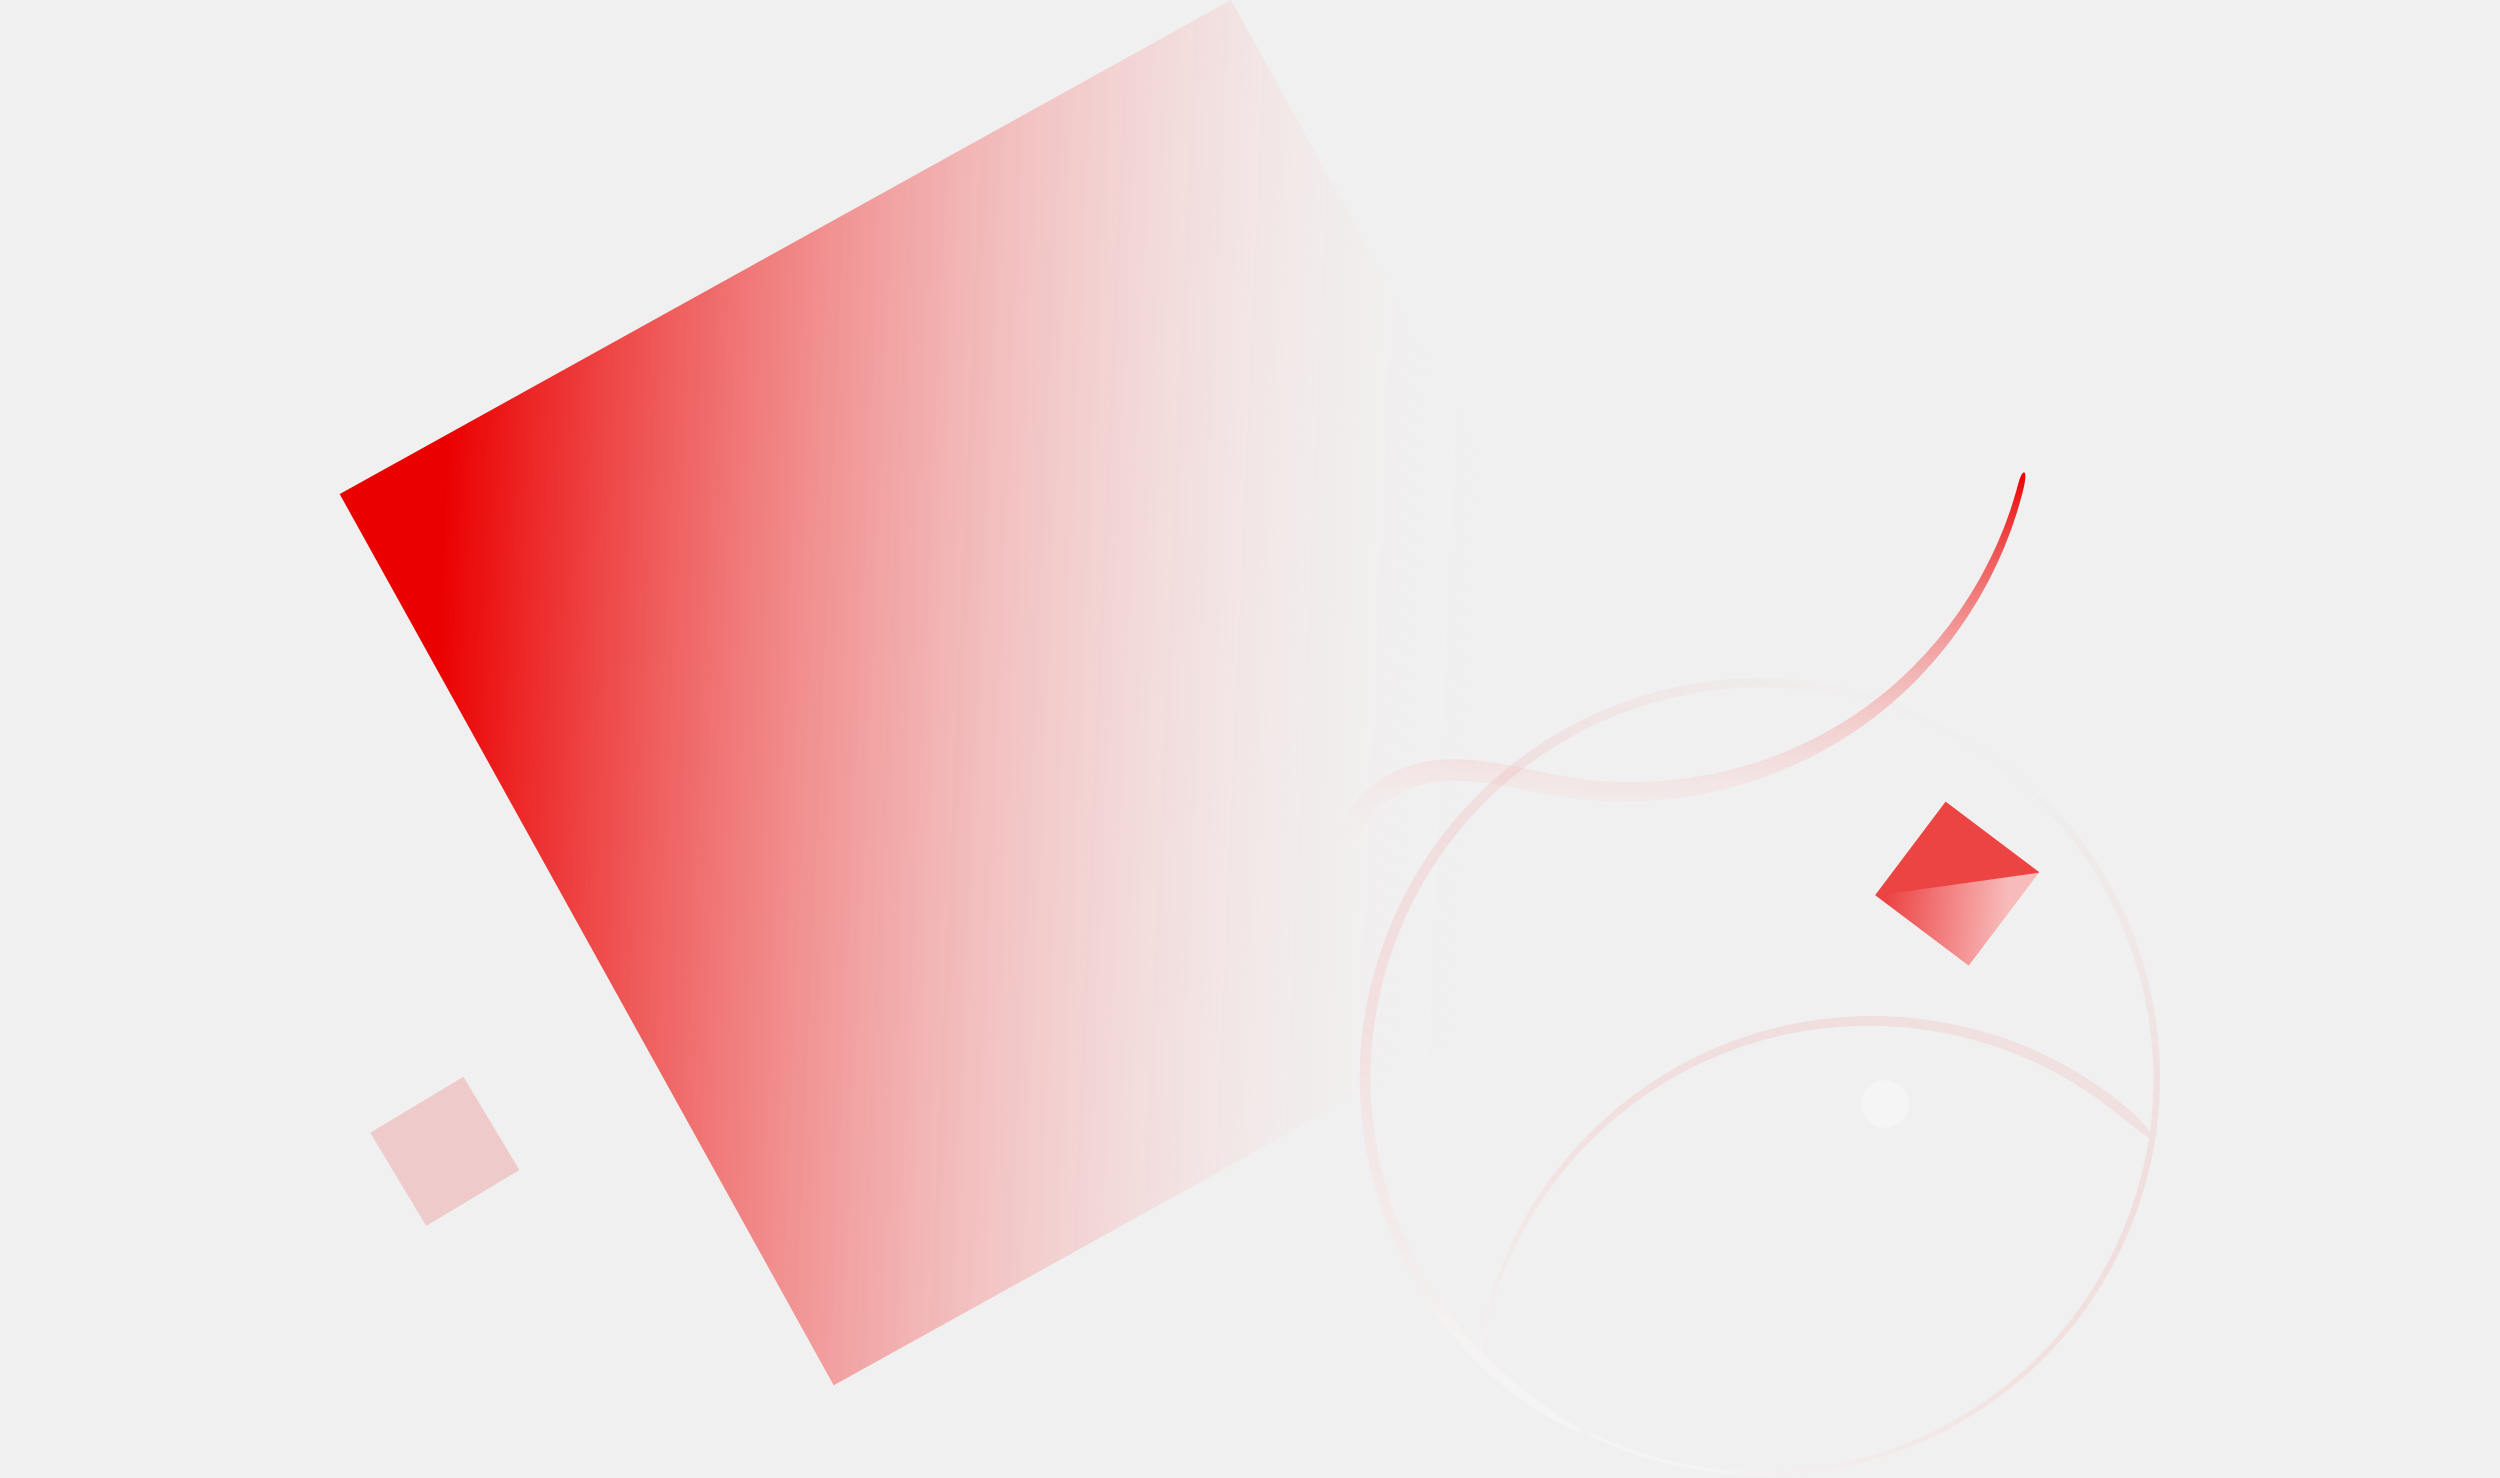
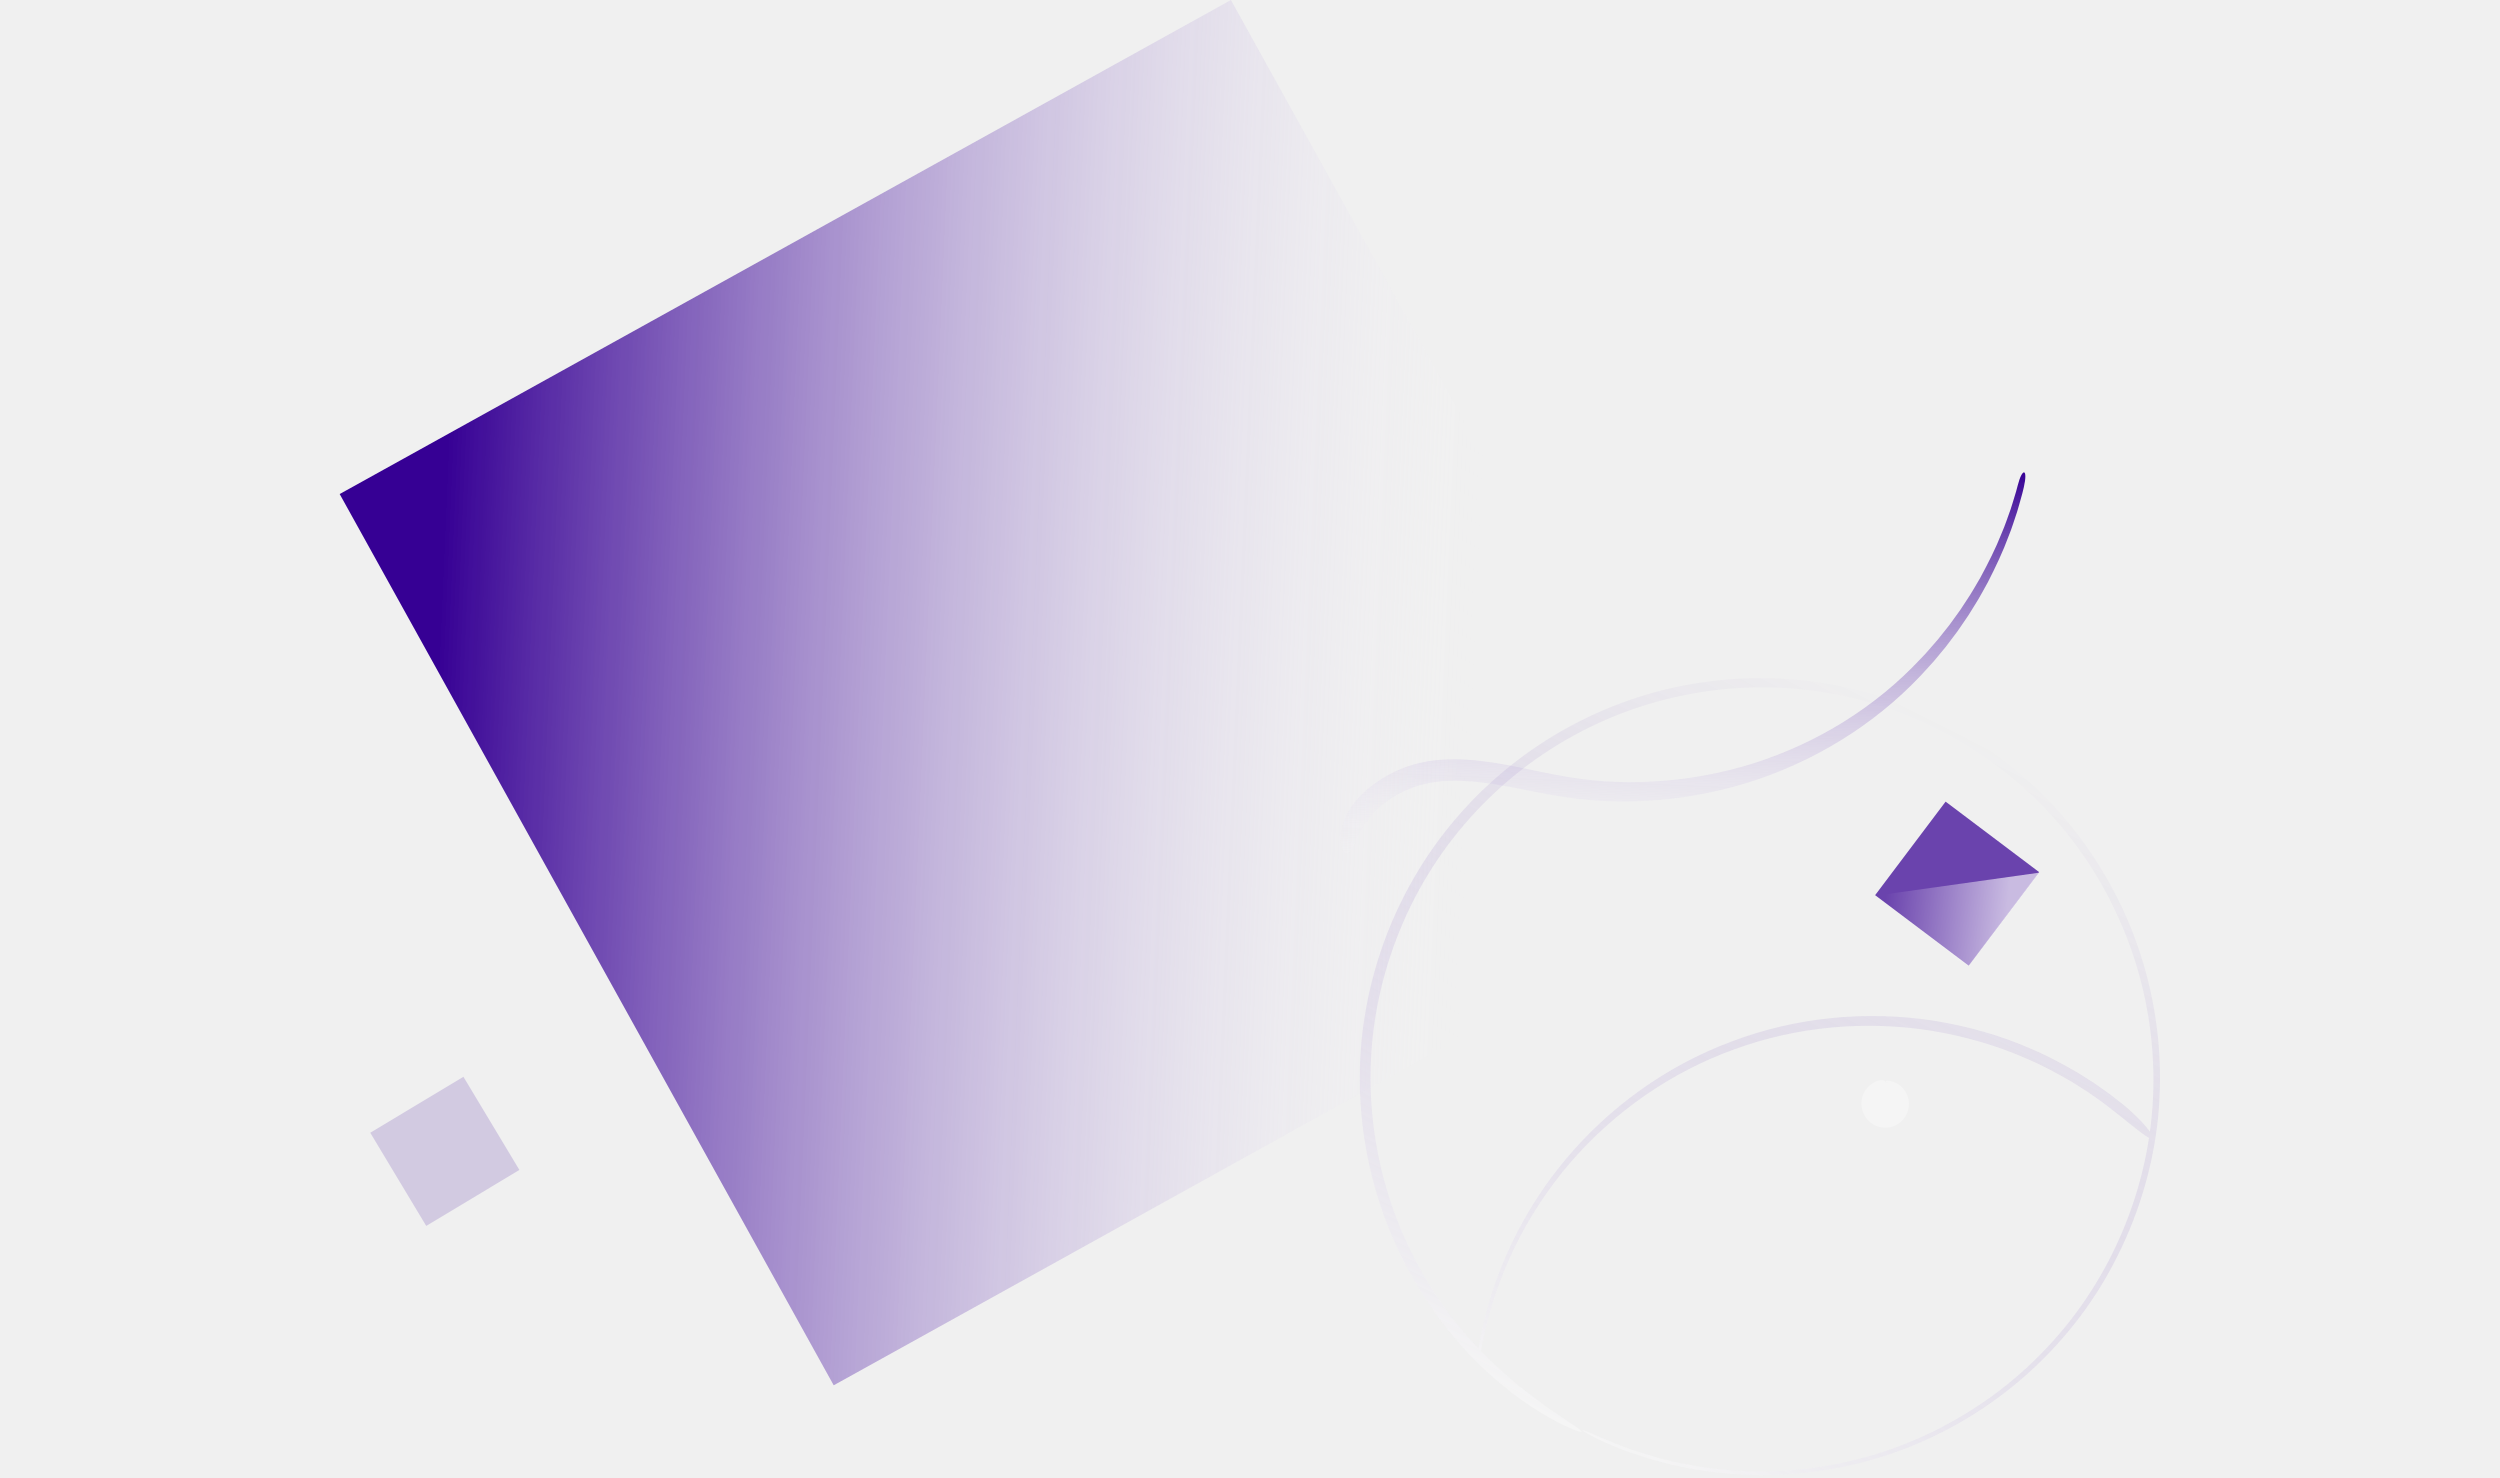
<svg xmlns="http://www.w3.org/2000/svg" width="736" height="435">
  <defs>
    <linearGradient x1="0%" y1="0%" y2="88.353%" id="a">
-       <stop stop-color="#EB0000" offset="0%" />
+       <stop stop-color="#360094" offset="0%" />
      <stop stop-color="#FFF" stop-opacity="0" offset="100%" />
    </linearGradient>
    <linearGradient x1="15.548%" y1="97.084%" x2="68.572%" y2="10.334%" id="b">
-       <stop stop-color="#EB0000" offset="0%" />
+       <stop stop-color="#360094" offset="0%" />
      <stop stop-color="#FFF" stop-opacity="0" offset="100%" />
    </linearGradient>
    <linearGradient x1="50%" y1="0%" x2="50%" y2="100%" id="c">
      <stop stop-color="#FFF" stop-opacity=".32" offset="0%" />
-       <stop stop-color="#EB0000" stop-opacity="0" offset="100%" />
+       <stop stop-color="#360094" stop-opacity="0" offset="100%" />
    </linearGradient>
    <linearGradient x1="89.408%" y1="0%" x2="0%" y2="55.019%" id="d">
      <stop stop-color="#FFF" stop-opacity="0" offset="0%" />
      <stop stop-color="#FFF" stop-opacity=".64" offset="100%" />
    </linearGradient>
  </defs>
  <g fill="none" fill-rule="evenodd">
    <path d="M602.202 207.8c-4.67-3.148-10.014-4.876-15.421-5.49-2.707-.347-5.454-.286-8.183-.023l-2.043.265-1.968.381c-.661.113-1.297.302-1.945.452-.648.154-1.292.32-1.922.516-10.215 2.978-18.986 8.4-27.77 12.792-17.401 8.892-37.081 13.095-56.651 12.621-19.565-.575-39.018-5.98-55.848-16.115l-1.59-.925-1.546-.997-3.09-1.999-2.995-2.137-1.497-1.07-1.45-1.134-2.892-2.277-2.788-2.402c-1.894-1.565-3.601-3.333-5.402-5-3.427-3.508-6.794-7.096-9.772-10.999-1.571-1.888-2.928-3.935-4.381-5.912-.7-1.007-1.342-2.052-2.016-3.076-.667-1.03-1.351-2.049-1.944-3.122-2.802-4.824-4.37-4.045-1.62.944.58 1.107 1.252 2.16 1.907 3.224.663 1.058 1.294 2.14 1.984 3.18 1.43 2.05 2.769 4.168 4.322 6.132 2.945 4.052 6.287 7.798 9.703 11.47 1.794 1.75 3.5 3.6 5.395 5.251l2.792 2.532 2.9 2.408 1.457 1.2 1.506 1.136 3.017 2.271 3.117 2.135 1.562 1.064 1.608.995c17.017 10.866 37.046 17.04 57.376 18.105 20.32.982 41.065-2.995 59.48-12.082 9.134-4.445 17.706-9.543 26.837-12.118 4.586-1.322 9.074-1.888 13.622-1.34 4.514.507 8.94 1.981 12.568 4.418 3.477 2.383 5.472 4.705 6.934 6.354.776.81 1.31 1.493 1.847 1.917.532.426 1.01.612 1.394.513.384-.099.674-.486.83-1.206.149-.718.223-1.795-.142-3.123a21.669 21.669 0 0 0-.281-1.072c-.11-.378-.297-.737-.47-1.135a36.352 36.352 0 0 0-.595-1.232c-.215-.432-.52-.819-.808-1.254-1.136-1.76-2.906-3.459-5.128-5.036" fill="url(#a)" transform="scale(-1 1) rotate(16 1.413 -3339.98)" />
    <path d="M560.133 320.272a6.814 6.814 0 0 0-4.35-2.137c-.945-.035-.904.4-.047.46.178.022.354.054.53.092a6.259 6.259 0 0 0-1.182-.116h-.003c-.005-.191-.19-.375-.596-.499-.206-.062-.465-.072-.779-.072-.306.034-.674.077-1.06.233a7.11 7.11 0 0 0-3.815 3.316c-.824 1.53-1.036 3.363-.632 5.045a7.067 7.067 0 0 0 2.87 4.178 7.021 7.021 0 0 0 4.89 1.167c1.7-.212 3.29-1.105 4.384-2.407a7.038 7.038 0 0 0 1.655-4.699 6.92 6.92 0 0 0-1.865-4.561" fill-opacity=".32" fill="#FFF" />
    <path d="M577.917 276.164c-.464-.011-.428.383-.043.418.034.004.067.018.1.024a2.903 2.903 0 0 0-.397-.031c-.003-.174-.089-.344-.293-.466-.203-.114-.54-.165-.937-.02a3.57 3.57 0 0 0-1.928 1.667 3.604 3.604 0 0 0-.317 2.542 3.526 3.526 0 0 0 3.913 2.668 3.453 3.453 0 0 0 2.183-1.217c.544-.65.83-1.503.8-2.337a3.392 3.392 0 0 0-.943-2.233 3.326 3.326 0 0 0-2.138-1.015" fill-opacity=".08" fill="#FFF" />
-     <path fill-opacity=".16" fill="#EB0000" d="M109 333.481L136.43 317l16.48 27.43-27.429 16.48z" />
+     <path fill-opacity=".16" fill="#360094" d="M109 333.481L136.43 317l16.48 27.43-27.429 16.48z" />
    <path fill="url(#b)" transform="rotate(61 304.384 203.793)" d="M154.263 54.263h300v300h-300z" />
    <path d="M629.901 344.354a115.075 115.075 0 0 1-16.962 38.128c-7.896 11.56-17.952 21.637-29.469 29.602a115.153 115.153 0 0 1-38.089 17.168c-13.599 3.384-27.833 4.12-41.737 2.42-13.904-1.708-27.517-5.943-39.873-12.579a116.18 116.18 0 0 1-32.738-26.035c-9.227-10.555-16.526-22.795-21.387-35.95-.219-.597-.428-1.197-.637-1.796.39.2.837.415 1.356.645a30.717 30.717 0 0 0 4.293 1.57c1.751.521 3.8 1.135 6.201 1.561 1.235.236 2.465.504 3.706.714l3.736.543 1.87.266 1.88.178 3.763.354c5.028.26 10.08.417 15.113.042 10.078-.539 20.057-2.559 29.664-5.657 19.17-6.347 36.766-17.589 50.325-32.588 13.672-14.897 23.201-33.44 27.693-53.055 4.476-19.63 3.815-40.355-1.912-59.525a41.554 41.554 0 0 0-.548-1.633c.511.178 1.02.354 1.54.543 13.076 4.821 25.255 12.062 35.776 21.22a116.054 116.054 0 0 1 26.005 32.521c13.275 24.59 17.05 54.147 10.431 81.343m-7.58-82.719a118.994 118.994 0 0 0-26.697-33.5c-10.819-9.437-23.36-16.899-36.837-21.857-6.523-2.376-12.442-3.803-17.542-4.785-5.123-.887-9.434-1.33-12.888-1.46-1.729-.052-3.239-.103-4.534-.092a79.164 79.164 0 0 0-3.236.185c-1.724.143-2.58.32-2.58.517-.002.198.853.42 2.551.648.848.114 1.908.231 3.177.35l4.426.566c3.366.42 7.548 1.101 12.511 2.135 4.283.978 9.161 2.226 14.518 4.05.143.608.34 1.344.607 2.231 5.48 19.112 5.838 39.631 1.168 58.91-4.688 19.271-14.296 37.33-27.837 51.741-13.434 14.52-30.706 25.301-49.42 31.371-9.384 2.954-19.106 4.882-28.924 5.378-4.904.355-9.823.188-14.722-.064l-3.666-.347-1.832-.173-1.823-.259-3.643-.526c-1.209-.203-2.409-.464-3.614-.692-2.337-.409-4.35-.909-6.102-1.25l-4.392-.846c-1.096-.189-1.946-.28-2.568-.29-4.006-12.133-5.96-24.927-5.83-37.7.084-14.029 2.881-28.009 8.013-41.044 5.137-13.04 12.681-25.12 22.118-35.482 9.43-10.372 20.785-18.968 33.276-25.293a115.85 115.85 0 0 1 40.06-11.824c1.988-.17 3.73-.32 5.22-.45 1.491-.143 2.74-.154 3.737-.24 1.994-.137 2.994-.276 2.992-.389 0-.113-1.003-.2-3.014-.238-1.004 0-2.263-.063-3.768.027-1.504.09-3.26.198-5.263.357a116.958 116.958 0 0 0-40.514 11.792c-12.649 6.344-24.157 14.996-33.74 25.447a117.426 117.426 0 0 0-22.519 35.834c-5.244 13.184-8.14 27.343-8.28 41.565-.2 14.213 2.137 28.48 6.995 41.873 4.878 13.383 12.246 25.854 21.582 36.628a118.335 118.335 0 0 0 33.206 26.644c12.555 6.815 26.416 11.197 40.594 13.005 14.175 1.804 28.702 1.115 42.618-2.276a117.727 117.727 0 0 0 39.032-17.377 117.543 117.543 0 0 0 30.302-30.18 117.9 117.9 0 0 0 17.556-39.03c6.882-27.88 3.143-58.26-10.474-83.59" fill="url(#c)" transform="rotate(-153 518.316 317.366)" />
-     <path fill-opacity=".72" fill="#EB0000" d="M579.572 284.286l-27.536-20.75L572.786 236l27.536 20.75z" />
+     <path fill-opacity=".72" fill="#360094" d="M579.572 284.286l-27.536-20.75L572.786 236l27.536 20.75z" />
    <path fill="url(#d)" transform="rotate(-143 340.003 49.99)" d="M7.599 6.893h34.479L7.598 41.37z" />
  </g>
</svg>
